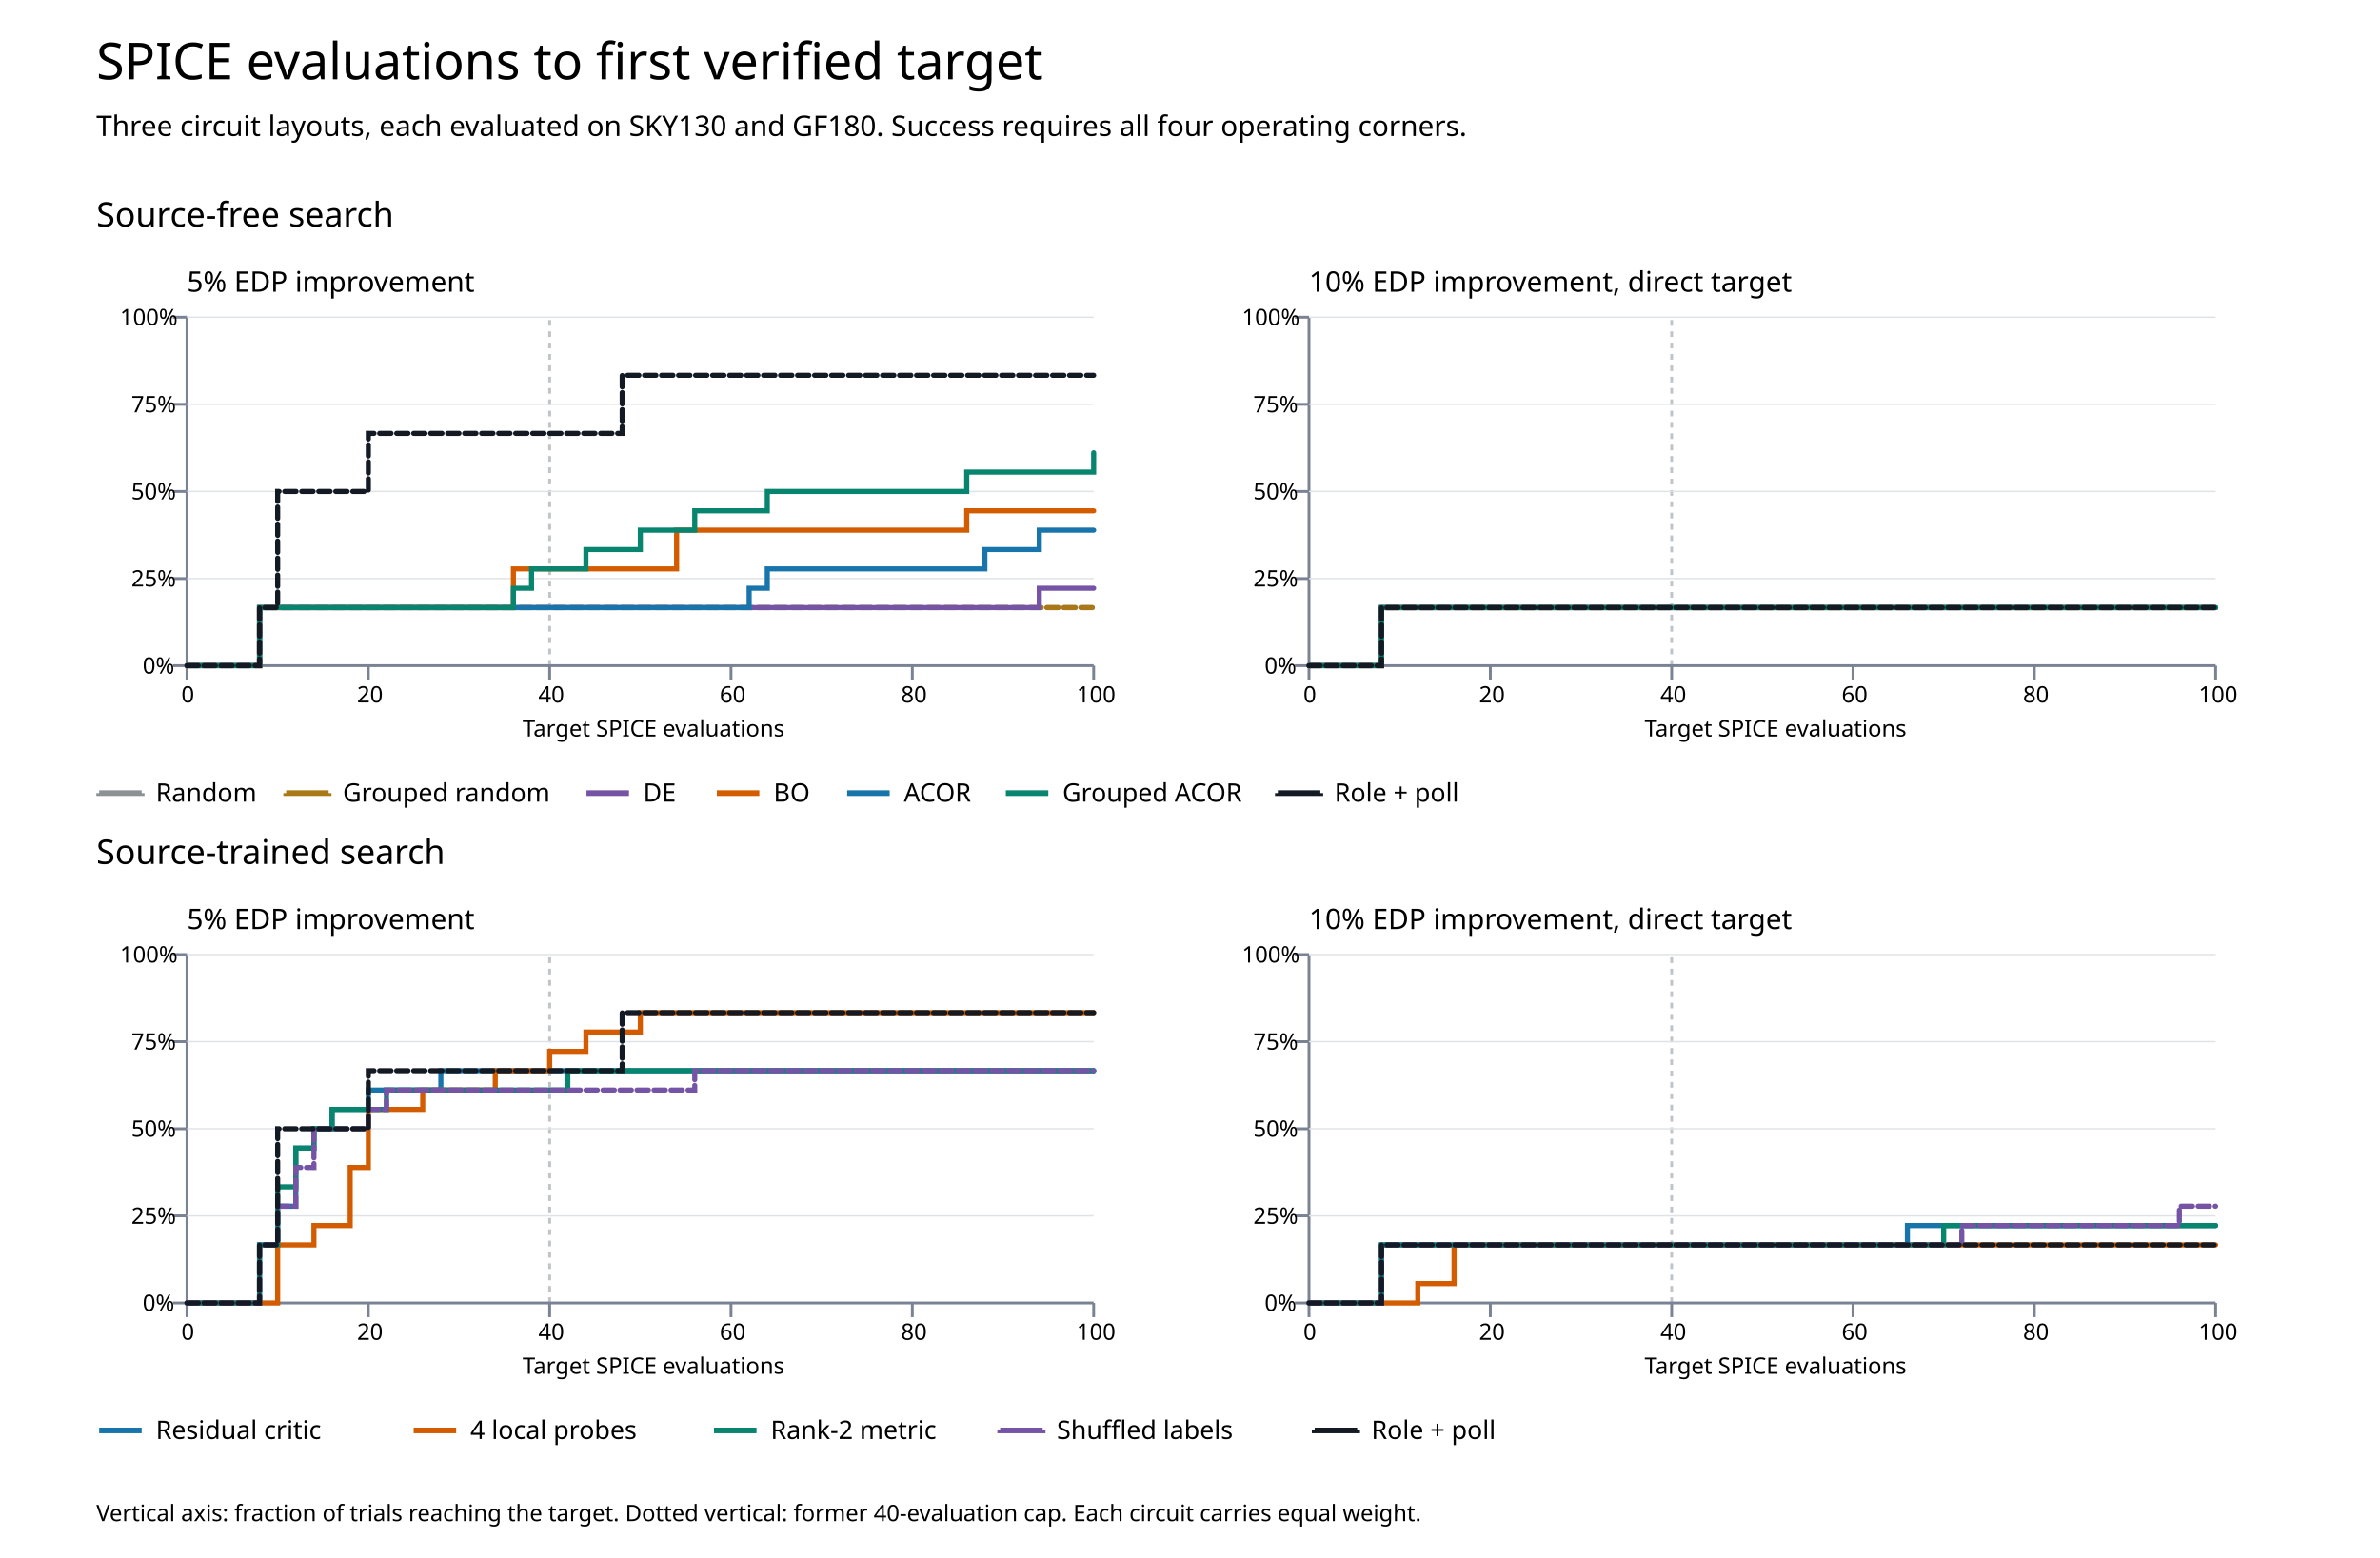
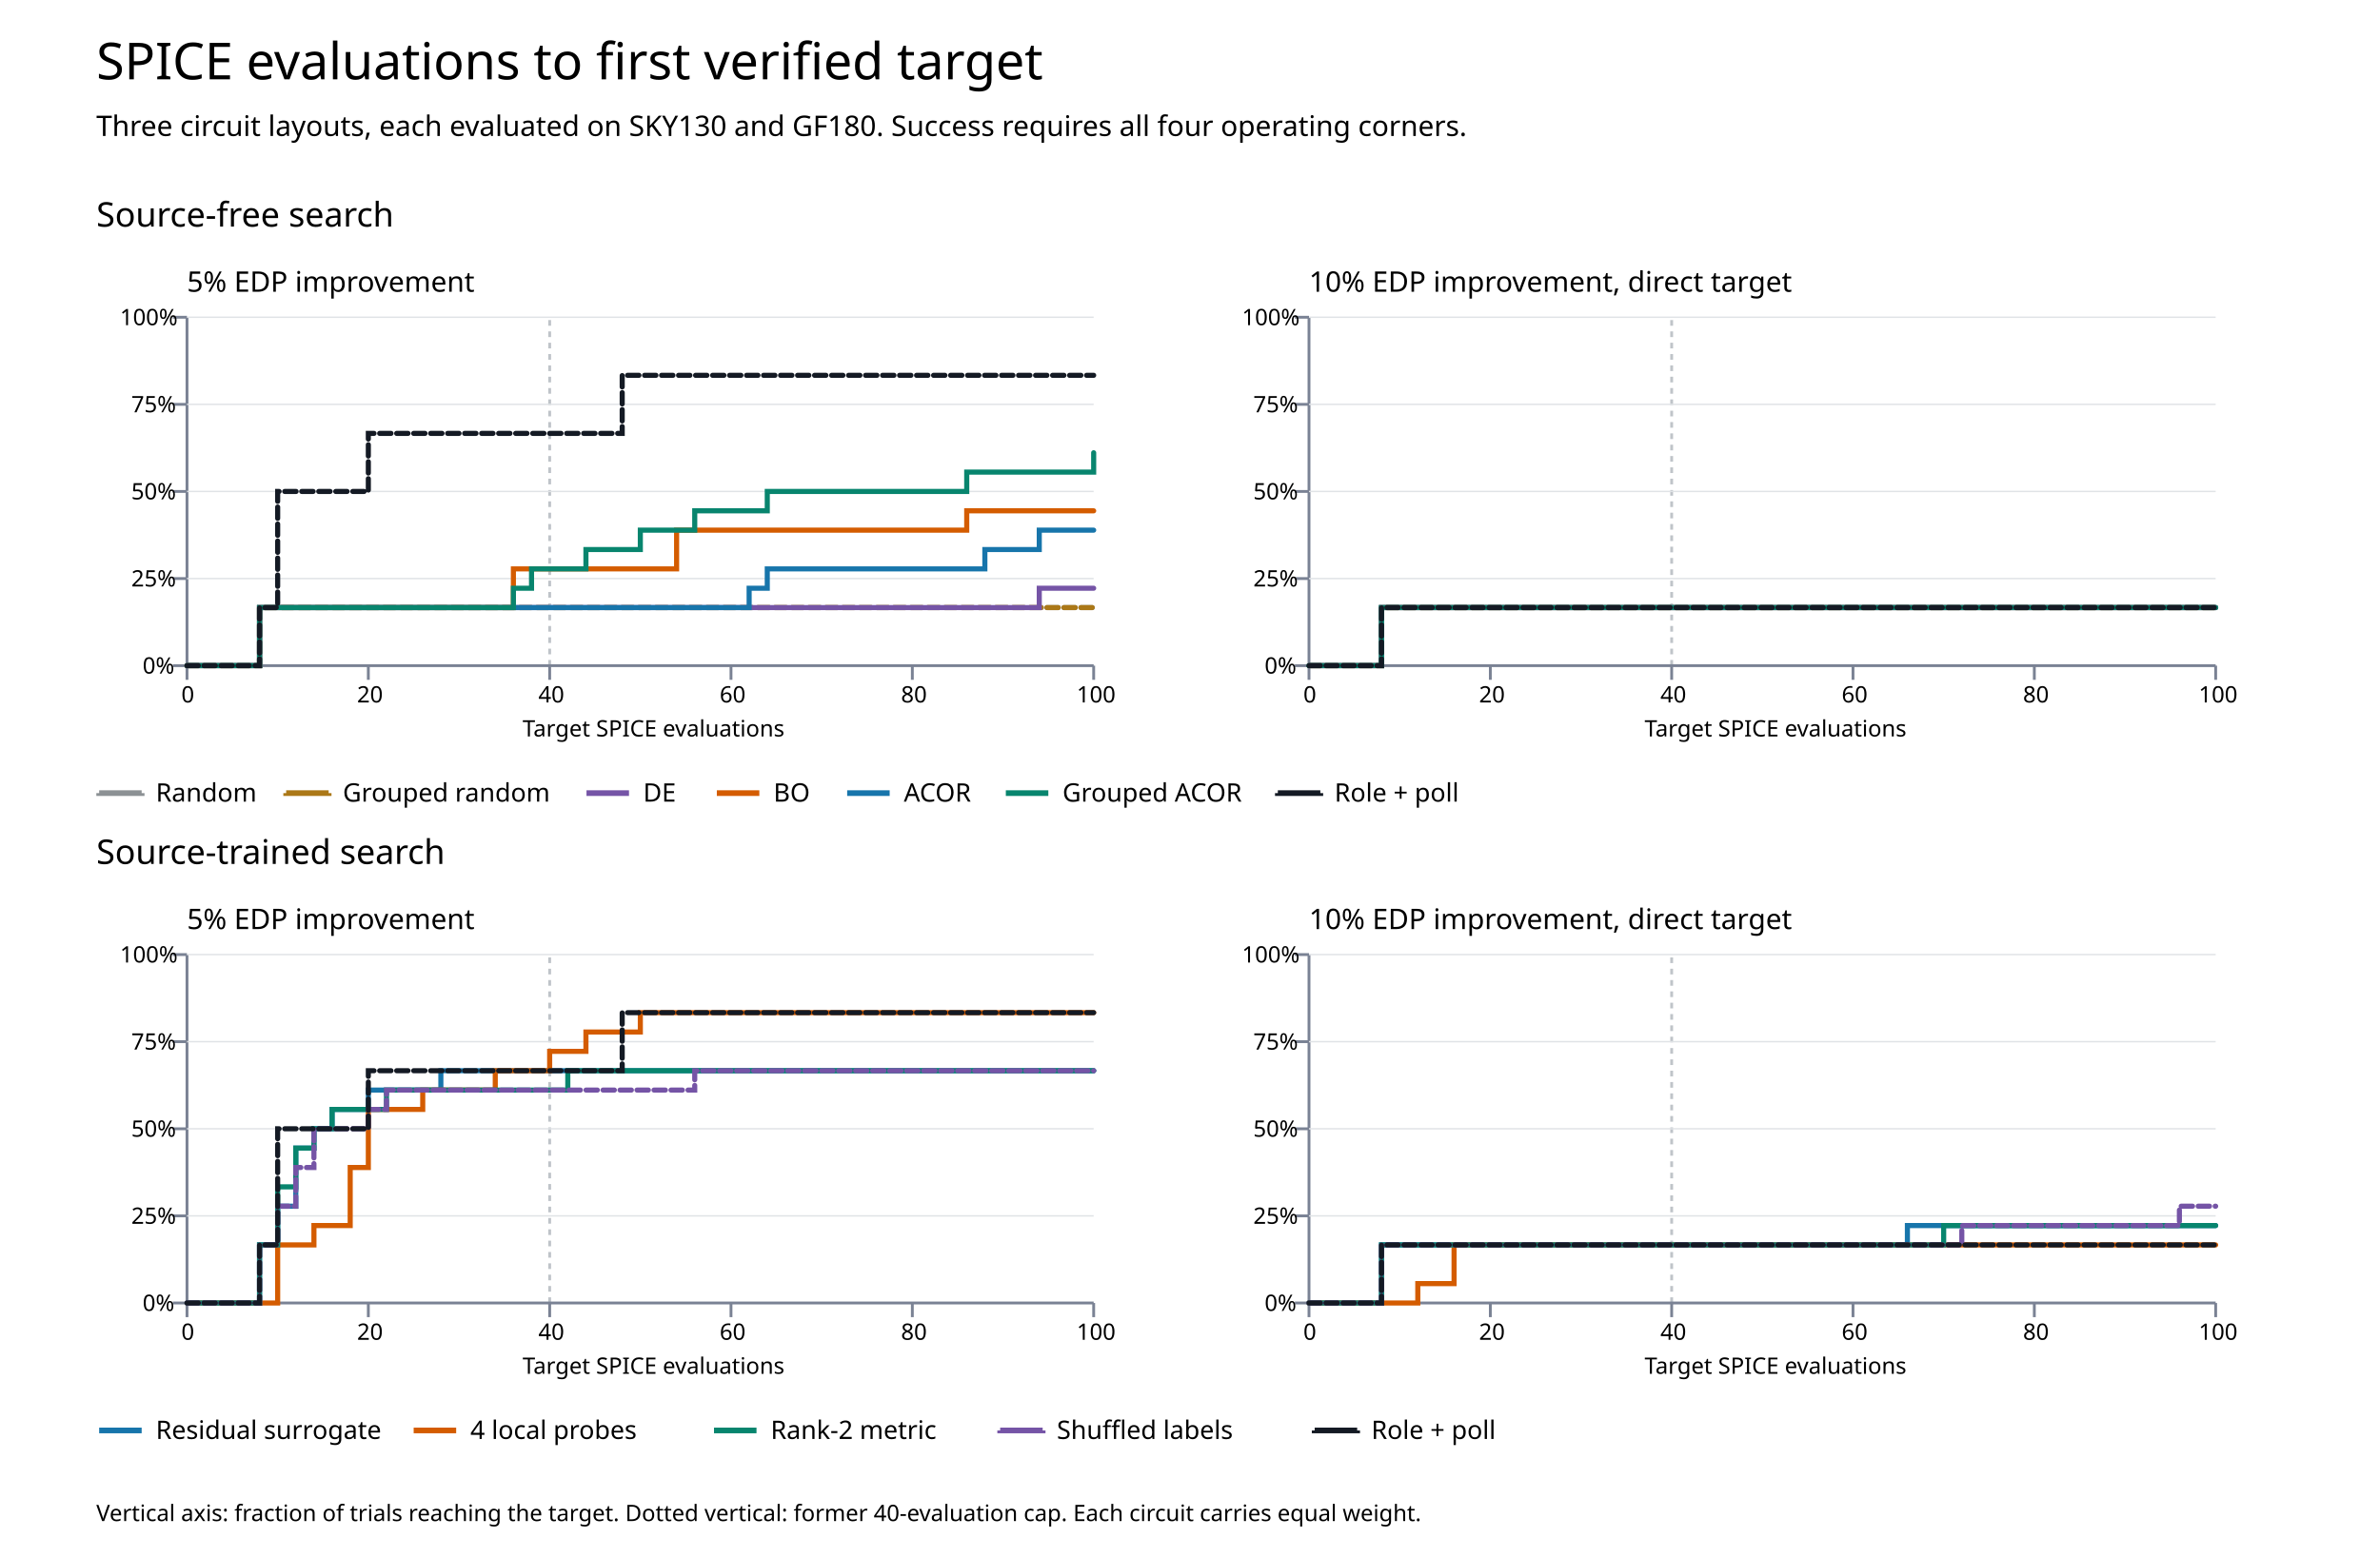
<svg xmlns="http://www.w3.org/2000/svg" width="840" height="550" preserveAspectRatio="xMinYMin meet" viewBox="0 0 840 550" version="1.0" fill-rule="evenodd">
  <clipPath id="clip">
    <rect x="0" y="0" width="840" height="550" />
  </clipPath>
  <g id="group" transform="scale(1,-1) translate(0,-550)" style="clip-path: url(#clip)">
    <g transform="">
      <text x="34" y="522" style="font-family: Helvetica-Bold; font-size: 18px;fill: rgb(0%,0%,0%); stroke:none;" transform="translate(0,1044) scale(1,-1)">SPICE evaluations to first verified target</text>
      <text x="34" y="502" style="font-family: Times-Roman; font-size: 10px;fill: rgb(0%,0%,0%); stroke:none;" transform="translate(0,1004) scale(1,-1)">Three circuit layouts, each evaluated on SKY130 and GF180. Success requires all four operating corners.</text>
      <text x="34" y="470" style="font-family: Helvetica-Bold; font-size: 12px;fill: rgb(0%,0%,0%); stroke:none;" transform="translate(0,940) scale(1,-1)">Source-free search</text>
      <text x="66" y="447" style="font-family: Times-Roman; font-size: 10px;fill: rgb(0%,0%,0%); stroke:none;" transform="translate(0,894) scale(1,-1)">5% EDP improvement</text>
      <path d="M 194,315 L 194,438 Z" style="stroke: rgb(75%,77%,79%); stroke-linecap: butt; stroke-width: 1; stroke-dasharray: 2, 2;" />
      <g transform="">
        <g transform="">
          <g transform="">
            <path d="M 66,315 L 386,315 Z" style="stroke: rgb(48%,51%,58%); stroke-linecap: butt; stroke-width: 1;" />
          </g>
          <g transform="">
            <path d="M 66,315 L 66,310 Z" style="stroke: rgb(48%,51%,58%); stroke-linecap: butt; stroke-width: 1;" />
            <path d="M 130,315 L 130,310 Z" style="stroke: rgb(48%,51%,58%); stroke-linecap: butt; stroke-width: 1;" />
            <path d="M 194,315 L 194,310 Z" style="stroke: rgb(48%,51%,58%); stroke-linecap: butt; stroke-width: 1;" />
            <path d="M 258,315 L 258,310 Z" style="stroke: rgb(48%,51%,58%); stroke-linecap: butt; stroke-width: 1;" />
            <path d="M 322,315 L 322,310 Z" style="stroke: rgb(48%,51%,58%); stroke-linecap: butt; stroke-width: 1;" />
            <path d="M 386,315 L 386,310 Z" style="stroke: rgb(48%,51%,58%); stroke-linecap: butt; stroke-width: 1;" />
          </g>
          <g transform="">
            <g transform=" matrix(1,0,0,1,66,310)">
              <text x="-2.0" y="-8.0" style="font-family: Times-Roman; font-size: 8px;fill: rgb(0%,0%,0%); stroke:none;" transform="translate(0,-16) scale(1,-1)">0</text>
            </g>
            <g transform=" matrix(1,0,0,1,130,310)">
              <text x="-4.0" y="-8.0" style="font-family: Times-Roman; font-size: 8px;fill: rgb(0%,0%,0%); stroke:none;" transform="translate(0,-16) scale(1,-1)">20</text>
            </g>
            <g transform=" matrix(1,0,0,1,194,310)">
              <text x="-4.0" y="-8.0" style="font-family: Times-Roman; font-size: 8px;fill: rgb(0%,0%,0%); stroke:none;" transform="translate(0,-16) scale(1,-1)">40</text>
            </g>
            <g transform=" matrix(1,0,0,1,258,310)">
              <text x="-4.0" y="-8.0" style="font-family: Times-Roman; font-size: 8px;fill: rgb(0%,0%,0%); stroke:none;" transform="translate(0,-16) scale(1,-1)">60</text>
            </g>
            <g transform=" matrix(1,0,0,1,322,310)">
              <text x="-4.0" y="-8.0" style="font-family: Times-Roman; font-size: 8px;fill: rgb(0%,0%,0%); stroke:none;" transform="translate(0,-16) scale(1,-1)">80</text>
            </g>
            <g transform=" matrix(1,0,0,1,386,310)">
              <text x="-6.0" y="-8.0" style="font-family: Times-Roman; font-size: 8px;fill: rgb(0%,0%,0%); stroke:none;" transform="translate(0,-16) scale(1,-1)">100</text>
            </g>
          </g>
        </g>
        <g transform="">
          <g transform="">
            <path d="M 66,315 L 66,438 Z" style="stroke: rgb(48%,51%,58%); stroke-linecap: butt; stroke-width: 1;" />
          </g>
          <g transform="">
            <path d="M 66,315 L 61,315 Z" style="stroke: rgb(48%,51%,58%); stroke-linecap: butt; stroke-width: 1;" />
            <path d="M 66,345.75 L 61,345.75 Z" style="stroke: rgb(48%,51%,58%); stroke-linecap: butt; stroke-width: 1;" />
            <path d="M 66,376.5 L 61,376.5 Z" style="stroke: rgb(48%,51%,58%); stroke-linecap: butt; stroke-width: 1;" />
            <path d="M 66,407.25 L 61,407.25 Z" style="stroke: rgb(48%,51%,58%); stroke-linecap: butt; stroke-width: 1;" />
            <path d="M 66,438 L 61,438 Z" style="stroke: rgb(48%,51%,58%); stroke-linecap: butt; stroke-width: 1;" />
          </g>
          <g transform="">
            <g transform=" matrix(1,0,0,1,61,315)">
              <text x="-10.664" y="-3.2" style="font-family: Times-Roman; font-size: 8px;fill: rgb(0%,0%,0%); stroke:none;" transform="translate(0,-6) scale(1,-1)">0%</text>
            </g>
            <g transform=" matrix(1,0,0,1,61,345.75)">
              <text x="-14.664" y="-3.2" style="font-family: Times-Roman; font-size: 8px;fill: rgb(0%,0%,0%); stroke:none;" transform="translate(0,-6) scale(1,-1)">25%</text>
            </g>
            <g transform=" matrix(1,0,0,1,61,376.5)">
              <text x="-14.664" y="-3.2" style="font-family: Times-Roman; font-size: 8px;fill: rgb(0%,0%,0%); stroke:none;" transform="translate(0,-6) scale(1,-1)">50%</text>
            </g>
            <g transform=" matrix(1,0,0,1,61,407.25)">
              <text x="-14.664" y="-3.2" style="font-family: Times-Roman; font-size: 8px;fill: rgb(0%,0%,0%); stroke:none;" transform="translate(0,-6) scale(1,-1)">75%</text>
            </g>
            <g transform=" matrix(1,0,0,1,61,438)">
              <text x="-18.664" y="-3.2" style="font-family: Times-Roman; font-size: 8px;fill: rgb(0%,0%,0%); stroke:none;" transform="translate(0,-6) scale(1,-1)">100%</text>
            </g>
          </g>
        </g>
        <path d="M 66,345.75 L 386,345.75 Z" style="stroke: rgb(88%,89%,90%); stroke-linecap: butt; stroke-width: 0.5;" />
        <path d="M 66,376.5 L 386,376.5 Z" style="stroke: rgb(88%,89%,90%); stroke-linecap: butt; stroke-width: 0.5;" />
        <path d="M 66,407.25 L 386,407.25 Z" style="stroke: rgb(88%,89%,90%); stroke-linecap: butt; stroke-width: 0.5;" />
        <path d="M 66,438 L 386,438 Z" style="stroke: rgb(88%,89%,90%); stroke-linecap: butt; stroke-width: 0.5;" />
        <g transform="">
          <polyline points="66 315, 91.6 315, 91.6 335.5, 386 335.5" style="stroke: rgb(55%,57%,58%); stroke-linecap: round; stroke-width: 1.8; fill: None; fill-rule: evenodd; stroke-dasharray: 4, 2;" />
          <polyline points="66 315, 91.6 315, 91.6 335.5, 386 335.5" style="stroke: rgb(67%,47%,9%); stroke-linecap: round; stroke-width: 1.8; fill: None; fill-rule: evenodd; stroke-dasharray: 4, 2;" />
          <polyline points="66 315, 91.6 315, 91.6 335.5, 366.8 335.5, 366.8 342.333, 386 342.333" style="stroke: rgb(46%,33%,65%); stroke-linecap: round; stroke-width: 1.8; fill: None; fill-rule: evenodd;" />
          <polyline points="66 315, 91.6 315, 91.6 335.5, 181.2 335.5, 181.2 349.167, 238.8 349.167, 238.8 362.833, 341.2 362.833, 341.2 369.667, 386 369.667" style="stroke: rgb(83%,36%,0%); stroke-linecap: round; stroke-width: 1.8; fill: None; fill-rule: evenodd;" />
          <polyline points="66 315, 91.6 315, 91.6 335.5, 264.4 335.5, 264.4 342.333, 270.8 342.333, 270.8 349.167, 347.6 349.167, 347.6 356, 366.8 356, 366.8 362.833, 386 362.833" style="stroke: rgb(9%,46%,67%); stroke-linecap: round; stroke-width: 1.8; fill: None; fill-rule: evenodd;" />
          <polyline points="66 315, 91.6 315, 91.6 335.5, 181.2 335.5, 181.2 342.333, 187.6 342.333, 187.6 349.167, 206.8 349.167, 206.8 356, 226 356, 226 362.833, 245.2 362.833, 245.2 369.667, 270.8 369.667, 270.8 376.5, 341.2 376.5, 341.2 383.333, 386 383.333, 386 390.167, 386 390.167" style="stroke: rgb(3%,52%,43%); stroke-linecap: round; stroke-width: 1.8; fill: None; fill-rule: evenodd;" />
          <polyline points="66 315, 91.6 315, 91.6 335.5, 98 335.5, 98 376.5, 130 376.5, 130 397, 219.6 397, 219.6 417.5, 386 417.5" style="stroke: rgb(8%,10%,14%); stroke-linecap: round; stroke-width: 1.8; fill: None; fill-rule: evenodd; stroke-dasharray: 4, 2;" />
        </g>
      </g>
      <text x="184.448" y="290" style="font-family: Times-Roman; font-size: 8px;fill: rgb(0%,0%,0%); stroke:none;" transform="translate(0,580) scale(1,-1)">Target SPICE evaluations</text>
      <text x="462" y="447" style="font-family: Times-Roman; font-size: 10px;fill: rgb(0%,0%,0%); stroke:none;" transform="translate(0,894) scale(1,-1)">10% EDP improvement, direct target</text>
      <path d="M 590,315 L 590,438 Z" style="stroke: rgb(75%,77%,79%); stroke-linecap: butt; stroke-width: 1; stroke-dasharray: 2, 2;" />
      <g transform="">
        <g transform="">
          <g transform="">
            <path d="M 462,315 L 782,315 Z" style="stroke: rgb(48%,51%,58%); stroke-linecap: butt; stroke-width: 1;" />
          </g>
          <g transform="">
            <path d="M 462,315 L 462,310 Z" style="stroke: rgb(48%,51%,58%); stroke-linecap: butt; stroke-width: 1;" />
            <path d="M 526,315 L 526,310 Z" style="stroke: rgb(48%,51%,58%); stroke-linecap: butt; stroke-width: 1;" />
            <path d="M 590,315 L 590,310 Z" style="stroke: rgb(48%,51%,58%); stroke-linecap: butt; stroke-width: 1;" />
            <path d="M 654,315 L 654,310 Z" style="stroke: rgb(48%,51%,58%); stroke-linecap: butt; stroke-width: 1;" />
            <path d="M 718,315 L 718,310 Z" style="stroke: rgb(48%,51%,58%); stroke-linecap: butt; stroke-width: 1;" />
            <path d="M 782,315 L 782,310 Z" style="stroke: rgb(48%,51%,58%); stroke-linecap: butt; stroke-width: 1;" />
          </g>
          <g transform="">
            <g transform=" matrix(1,0,0,1,462,310)">
              <text x="-2.0" y="-8.0" style="font-family: Times-Roman; font-size: 8px;fill: rgb(0%,0%,0%); stroke:none;" transform="translate(0,-16) scale(1,-1)">0</text>
            </g>
            <g transform=" matrix(1,0,0,1,526,310)">
              <text x="-4.0" y="-8.0" style="font-family: Times-Roman; font-size: 8px;fill: rgb(0%,0%,0%); stroke:none;" transform="translate(0,-16) scale(1,-1)">20</text>
            </g>
            <g transform=" matrix(1,0,0,1,590,310)">
              <text x="-4.0" y="-8.0" style="font-family: Times-Roman; font-size: 8px;fill: rgb(0%,0%,0%); stroke:none;" transform="translate(0,-16) scale(1,-1)">40</text>
            </g>
            <g transform=" matrix(1,0,0,1,654,310)">
              <text x="-4.0" y="-8.0" style="font-family: Times-Roman; font-size: 8px;fill: rgb(0%,0%,0%); stroke:none;" transform="translate(0,-16) scale(1,-1)">60</text>
            </g>
            <g transform=" matrix(1,0,0,1,718,310)">
              <text x="-4.0" y="-8.0" style="font-family: Times-Roman; font-size: 8px;fill: rgb(0%,0%,0%); stroke:none;" transform="translate(0,-16) scale(1,-1)">80</text>
            </g>
            <g transform=" matrix(1,0,0,1,782,310)">
              <text x="-6.0" y="-8.0" style="font-family: Times-Roman; font-size: 8px;fill: rgb(0%,0%,0%); stroke:none;" transform="translate(0,-16) scale(1,-1)">100</text>
            </g>
          </g>
        </g>
        <g transform="">
          <g transform="">
            <path d="M 462,315 L 462,438 Z" style="stroke: rgb(48%,51%,58%); stroke-linecap: butt; stroke-width: 1;" />
          </g>
          <g transform="">
            <path d="M 462,315 L 457,315 Z" style="stroke: rgb(48%,51%,58%); stroke-linecap: butt; stroke-width: 1;" />
            <path d="M 462,345.75 L 457,345.75 Z" style="stroke: rgb(48%,51%,58%); stroke-linecap: butt; stroke-width: 1;" />
            <path d="M 462,376.5 L 457,376.5 Z" style="stroke: rgb(48%,51%,58%); stroke-linecap: butt; stroke-width: 1;" />
            <path d="M 462,407.25 L 457,407.25 Z" style="stroke: rgb(48%,51%,58%); stroke-linecap: butt; stroke-width: 1;" />
            <path d="M 462,438 L 457,438 Z" style="stroke: rgb(48%,51%,58%); stroke-linecap: butt; stroke-width: 1;" />
          </g>
          <g transform="">
            <g transform=" matrix(1,0,0,1,457,315)">
              <text x="-10.664" y="-3.2" style="font-family: Times-Roman; font-size: 8px;fill: rgb(0%,0%,0%); stroke:none;" transform="translate(0,-6) scale(1,-1)">0%</text>
            </g>
            <g transform=" matrix(1,0,0,1,457,345.75)">
              <text x="-14.664" y="-3.2" style="font-family: Times-Roman; font-size: 8px;fill: rgb(0%,0%,0%); stroke:none;" transform="translate(0,-6) scale(1,-1)">25%</text>
            </g>
            <g transform=" matrix(1,0,0,1,457,376.5)">
              <text x="-14.664" y="-3.2" style="font-family: Times-Roman; font-size: 8px;fill: rgb(0%,0%,0%); stroke:none;" transform="translate(0,-6) scale(1,-1)">50%</text>
            </g>
            <g transform=" matrix(1,0,0,1,457,407.25)">
              <text x="-14.664" y="-3.2" style="font-family: Times-Roman; font-size: 8px;fill: rgb(0%,0%,0%); stroke:none;" transform="translate(0,-6) scale(1,-1)">75%</text>
            </g>
            <g transform=" matrix(1,0,0,1,457,438)">
              <text x="-18.664" y="-3.2" style="font-family: Times-Roman; font-size: 8px;fill: rgb(0%,0%,0%); stroke:none;" transform="translate(0,-6) scale(1,-1)">100%</text>
            </g>
          </g>
        </g>
        <path d="M 462,345.75 L 782,345.75 Z" style="stroke: rgb(88%,89%,90%); stroke-linecap: butt; stroke-width: 0.5;" />
        <path d="M 462,376.5 L 782,376.5 Z" style="stroke: rgb(88%,89%,90%); stroke-linecap: butt; stroke-width: 0.5;" />
        <path d="M 462,407.25 L 782,407.25 Z" style="stroke: rgb(88%,89%,90%); stroke-linecap: butt; stroke-width: 0.5;" />
        <path d="M 462,438 L 782,438 Z" style="stroke: rgb(88%,89%,90%); stroke-linecap: butt; stroke-width: 0.5;" />
        <g transform="">
          <polyline points="462 315, 487.6 315, 487.6 335.5, 782 335.5" style="stroke: rgb(55%,57%,58%); stroke-linecap: round; stroke-width: 1.8; fill: None; fill-rule: evenodd; stroke-dasharray: 4, 2;" />
          <polyline points="462 315, 487.6 315, 487.6 335.5, 782 335.5" style="stroke: rgb(67%,47%,9%); stroke-linecap: round; stroke-width: 1.8; fill: None; fill-rule: evenodd; stroke-dasharray: 4, 2;" />
          <polyline points="462 315, 487.6 315, 487.6 335.5, 782 335.5" style="stroke: rgb(46%,33%,65%); stroke-linecap: round; stroke-width: 1.8; fill: None; fill-rule: evenodd;" />
          <polyline points="462 315, 487.6 315, 487.6 335.5, 782 335.5" style="stroke: rgb(83%,36%,0%); stroke-linecap: round; stroke-width: 1.8; fill: None; fill-rule: evenodd;" />
          <polyline points="462 315, 487.6 315, 487.6 335.5, 782 335.5" style="stroke: rgb(9%,46%,67%); stroke-linecap: round; stroke-width: 1.8; fill: None; fill-rule: evenodd;" />
          <polyline points="462 315, 487.6 315, 487.6 335.5, 782 335.5" style="stroke: rgb(3%,52%,43%); stroke-linecap: round; stroke-width: 1.8; fill: None; fill-rule: evenodd;" />
          <polyline points="462 315, 487.6 315, 487.6 335.5, 782 335.5" style="stroke: rgb(8%,10%,14%); stroke-linecap: round; stroke-width: 1.8; fill: None; fill-rule: evenodd; stroke-dasharray: 4, 2;" />
        </g>
      </g>
      <text x="580.448" y="290" style="font-family: Times-Roman; font-size: 8px;fill: rgb(0%,0%,0%); stroke:none;" transform="translate(0,580) scale(1,-1)">Target SPICE evaluations</text>
      <path d="M 35,270 L 50,270 Z" style="stroke: rgb(55%,57%,58%); stroke-linecap: butt; stroke-width: 2; stroke-dasharray: 4, 2;" />
      <text x="55" y="267" style="font-family: Times-Roman; font-size: 9px;fill: rgb(0%,0%,0%); stroke:none;" transform="translate(0,534) scale(1,-1)">Random</text>
      <path d="M 101,270 L 116,270 Z" style="stroke: rgb(67%,47%,9%); stroke-linecap: butt; stroke-width: 2; stroke-dasharray: 4, 2;" />
      <text x="121.0" y="267" style="font-family: Times-Roman; font-size: 9px;fill: rgb(0%,0%,0%); stroke:none;" transform="translate(0,534) scale(1,-1)">Grouped random</text>
      <path d="M 207,270 L 222,270 Z" style="stroke: rgb(46%,33%,65%); stroke-linecap: butt; stroke-width: 2;" />
      <text x="227.0" y="267" style="font-family: Times-Roman; font-size: 9px;fill: rgb(0%,0%,0%); stroke:none;" transform="translate(0,534) scale(1,-1)">DE</text>
      <path d="M 253,270 L 268,270 Z" style="stroke: rgb(83%,36%,0%); stroke-linecap: butt; stroke-width: 2;" />
      <text x="273.0" y="267" style="font-family: Times-Roman; font-size: 9px;fill: rgb(0%,0%,0%); stroke:none;" transform="translate(0,534) scale(1,-1)">BO</text>
      <path d="M 299,270 L 314,270 Z" style="stroke: rgb(9%,46%,67%); stroke-linecap: butt; stroke-width: 2;" />
      <text x="319.0" y="267" style="font-family: Times-Roman; font-size: 9px;fill: rgb(0%,0%,0%); stroke:none;" transform="translate(0,534) scale(1,-1)">ACOR</text>
      <path d="M 355,270 L 370,270 Z" style="stroke: rgb(3%,52%,43%); stroke-linecap: butt; stroke-width: 2;" />
      <text x="375.0" y="267" style="font-family: Times-Roman; font-size: 9px;fill: rgb(0%,0%,0%); stroke:none;" transform="translate(0,534) scale(1,-1)">Grouped ACOR</text>
      <path d="M 451,270 L 466,270 Z" style="stroke: rgb(8%,10%,14%); stroke-linecap: butt; stroke-width: 2; stroke-dasharray: 4, 2;" />
      <text x="471.0" y="267" style="font-family: Times-Roman; font-size: 9px;fill: rgb(0%,0%,0%); stroke:none;" transform="translate(0,534) scale(1,-1)">Role + poll</text>
      <text x="34" y="245" style="font-family: Helvetica-Bold; font-size: 12px;fill: rgb(0%,0%,0%); stroke:none;" transform="translate(0,490) scale(1,-1)">Source-trained search</text>
      <text x="66" y="222" style="font-family: Times-Roman; font-size: 10px;fill: rgb(0%,0%,0%); stroke:none;" transform="translate(0,444) scale(1,-1)">5% EDP improvement</text>
      <path d="M 194,90 L 194,213 Z" style="stroke: rgb(75%,77%,79%); stroke-linecap: butt; stroke-width: 1; stroke-dasharray: 2, 2;" />
      <g transform="">
        <g transform="">
          <g transform="">
            <path d="M 66,90 L 386,90 Z" style="stroke: rgb(48%,51%,58%); stroke-linecap: butt; stroke-width: 1;" />
          </g>
          <g transform="">
            <path d="M 66,90 L 66,85 Z" style="stroke: rgb(48%,51%,58%); stroke-linecap: butt; stroke-width: 1;" />
            <path d="M 130,90 L 130,85 Z" style="stroke: rgb(48%,51%,58%); stroke-linecap: butt; stroke-width: 1;" />
            <path d="M 194,90 L 194,85 Z" style="stroke: rgb(48%,51%,58%); stroke-linecap: butt; stroke-width: 1;" />
            <path d="M 258,90 L 258,85 Z" style="stroke: rgb(48%,51%,58%); stroke-linecap: butt; stroke-width: 1;" />
            <path d="M 322,90 L 322,85 Z" style="stroke: rgb(48%,51%,58%); stroke-linecap: butt; stroke-width: 1;" />
            <path d="M 386,90 L 386,85 Z" style="stroke: rgb(48%,51%,58%); stroke-linecap: butt; stroke-width: 1;" />
          </g>
          <g transform="">
            <g transform=" matrix(1,0,0,1,66,85)">
              <text x="-2.0" y="-8.0" style="font-family: Times-Roman; font-size: 8px;fill: rgb(0%,0%,0%); stroke:none;" transform="translate(0,-16) scale(1,-1)">0</text>
            </g>
            <g transform=" matrix(1,0,0,1,130,85)">
              <text x="-4.0" y="-8.0" style="font-family: Times-Roman; font-size: 8px;fill: rgb(0%,0%,0%); stroke:none;" transform="translate(0,-16) scale(1,-1)">20</text>
            </g>
            <g transform=" matrix(1,0,0,1,194,85)">
              <text x="-4.0" y="-8.0" style="font-family: Times-Roman; font-size: 8px;fill: rgb(0%,0%,0%); stroke:none;" transform="translate(0,-16) scale(1,-1)">40</text>
            </g>
            <g transform=" matrix(1,0,0,1,258,85)">
              <text x="-4.0" y="-8.0" style="font-family: Times-Roman; font-size: 8px;fill: rgb(0%,0%,0%); stroke:none;" transform="translate(0,-16) scale(1,-1)">60</text>
            </g>
            <g transform=" matrix(1,0,0,1,322,85)">
              <text x="-4.0" y="-8.0" style="font-family: Times-Roman; font-size: 8px;fill: rgb(0%,0%,0%); stroke:none;" transform="translate(0,-16) scale(1,-1)">80</text>
            </g>
            <g transform=" matrix(1,0,0,1,386,85)">
              <text x="-6.0" y="-8.0" style="font-family: Times-Roman; font-size: 8px;fill: rgb(0%,0%,0%); stroke:none;" transform="translate(0,-16) scale(1,-1)">100</text>
            </g>
          </g>
        </g>
        <g transform="">
          <g transform="">
            <path d="M 66,90 L 66,213 Z" style="stroke: rgb(48%,51%,58%); stroke-linecap: butt; stroke-width: 1;" />
          </g>
          <g transform="">
            <path d="M 66,90 L 61,90 Z" style="stroke: rgb(48%,51%,58%); stroke-linecap: butt; stroke-width: 1;" />
            <path d="M 66,120.75 L 61,120.75 Z" style="stroke: rgb(48%,51%,58%); stroke-linecap: butt; stroke-width: 1;" />
            <path d="M 66,151.5 L 61,151.5 Z" style="stroke: rgb(48%,51%,58%); stroke-linecap: butt; stroke-width: 1;" />
            <path d="M 66,182.25 L 61,182.25 Z" style="stroke: rgb(48%,51%,58%); stroke-linecap: butt; stroke-width: 1;" />
            <path d="M 66,213 L 61,213 Z" style="stroke: rgb(48%,51%,58%); stroke-linecap: butt; stroke-width: 1;" />
          </g>
          <g transform="">
            <g transform=" matrix(1,0,0,1,61,90)">
              <text x="-10.664" y="-3.2" style="font-family: Times-Roman; font-size: 8px;fill: rgb(0%,0%,0%); stroke:none;" transform="translate(0,-6) scale(1,-1)">0%</text>
            </g>
            <g transform=" matrix(1,0,0,1,61,120.75)">
              <text x="-14.664" y="-3.2" style="font-family: Times-Roman; font-size: 8px;fill: rgb(0%,0%,0%); stroke:none;" transform="translate(0,-6) scale(1,-1)">25%</text>
            </g>
            <g transform=" matrix(1,0,0,1,61,151.5)">
              <text x="-14.664" y="-3.2" style="font-family: Times-Roman; font-size: 8px;fill: rgb(0%,0%,0%); stroke:none;" transform="translate(0,-6) scale(1,-1)">50%</text>
            </g>
            <g transform=" matrix(1,0,0,1,61,182.25)">
              <text x="-14.664" y="-3.2" style="font-family: Times-Roman; font-size: 8px;fill: rgb(0%,0%,0%); stroke:none;" transform="translate(0,-6) scale(1,-1)">75%</text>
            </g>
            <g transform=" matrix(1,0,0,1,61,213)">
              <text x="-18.664" y="-3.2" style="font-family: Times-Roman; font-size: 8px;fill: rgb(0%,0%,0%); stroke:none;" transform="translate(0,-6) scale(1,-1)">100%</text>
            </g>
          </g>
        </g>
        <path d="M 66,120.75 L 386,120.75 Z" style="stroke: rgb(88%,89%,90%); stroke-linecap: butt; stroke-width: 0.5;" />
        <path d="M 66,151.5 L 386,151.5 Z" style="stroke: rgb(88%,89%,90%); stroke-linecap: butt; stroke-width: 0.5;" />
        <path d="M 66,182.25 L 386,182.25 Z" style="stroke: rgb(88%,89%,90%); stroke-linecap: butt; stroke-width: 0.5;" />
        <path d="M 66,213 L 386,213 Z" style="stroke: rgb(88%,89%,90%); stroke-linecap: butt; stroke-width: 0.5;" />
        <g transform="">
          <polyline points="66 90, 91.6 90, 91.6 110.5, 98 110.5, 98 124.167, 104.4 124.167, 104.4 144.667, 110.8 144.667, 110.8 151.5, 117.2 151.5, 117.2 158.333, 130 158.333, 130 165.167, 155.6 165.167, 155.6 172, 386 172" style="stroke: rgb(9%,46%,67%); stroke-linecap: round; stroke-width: 1.8; fill: None; fill-rule: evenodd;" />
          <polyline points="66 90, 98 90, 98 110.5, 110.8 110.5, 110.8 117.333, 123.6 117.333, 123.6 137.833, 130 137.833, 130 158.333, 149.2 158.333, 149.2 165.167, 174.8 165.167, 174.8 172, 194 172, 194 178.833, 206.8 178.833, 206.8 185.667, 226 185.667, 226 192.5, 386 192.5" style="stroke: rgb(83%,36%,0%); stroke-linecap: round; stroke-width: 1.8; fill: None; fill-rule: evenodd;" />
          <polyline points="66 90, 91.6 90, 91.6 110.5, 98 110.5, 98 131, 104.4 131, 104.4 144.667, 110.8 144.667, 110.8 151.5, 117.2 151.5, 117.2 158.333, 136.4 158.333, 136.4 165.167, 200.4 165.167, 200.4 172, 386 172" style="stroke: rgb(3%,52%,43%); stroke-linecap: round; stroke-width: 1.8; fill: None; fill-rule: evenodd;" />
          <polyline points="66 90, 91.6 90, 91.6 110.5, 98 110.5, 98 124.167, 104.4 124.167, 104.4 137.833, 110.8 137.833, 110.8 151.5, 130 151.5, 130 158.333, 136.4 158.333, 136.4 165.167, 245.2 165.167, 245.2 172, 386 172" style="stroke: rgb(46%,33%,65%); stroke-linecap: round; stroke-width: 1.8; fill: None; fill-rule: evenodd; stroke-dasharray: 4, 2;" />
          <polyline points="66 90, 91.6 90, 91.6 110.5, 98 110.5, 98 151.5, 130 151.5, 130 172, 219.6 172, 219.6 192.5, 386 192.5" style="stroke: rgb(8%,10%,14%); stroke-linecap: round; stroke-width: 1.8; fill: None; fill-rule: evenodd; stroke-dasharray: 4, 2;" />
        </g>
      </g>
      <text x="184.448" y="65" style="font-family: Times-Roman; font-size: 8px;fill: rgb(0%,0%,0%); stroke:none;" transform="translate(0,130) scale(1,-1)">Target SPICE evaluations</text>
      <text x="462" y="222" style="font-family: Times-Roman; font-size: 10px;fill: rgb(0%,0%,0%); stroke:none;" transform="translate(0,444) scale(1,-1)">10% EDP improvement, direct target</text>
      <path d="M 590,90 L 590,213 Z" style="stroke: rgb(75%,77%,79%); stroke-linecap: butt; stroke-width: 1; stroke-dasharray: 2, 2;" />
      <g transform="">
        <g transform="">
          <g transform="">
            <path d="M 462,90 L 782,90 Z" style="stroke: rgb(48%,51%,58%); stroke-linecap: butt; stroke-width: 1;" />
          </g>
          <g transform="">
            <path d="M 462,90 L 462,85 Z" style="stroke: rgb(48%,51%,58%); stroke-linecap: butt; stroke-width: 1;" />
            <path d="M 526,90 L 526,85 Z" style="stroke: rgb(48%,51%,58%); stroke-linecap: butt; stroke-width: 1;" />
            <path d="M 590,90 L 590,85 Z" style="stroke: rgb(48%,51%,58%); stroke-linecap: butt; stroke-width: 1;" />
            <path d="M 654,90 L 654,85 Z" style="stroke: rgb(48%,51%,58%); stroke-linecap: butt; stroke-width: 1;" />
            <path d="M 718,90 L 718,85 Z" style="stroke: rgb(48%,51%,58%); stroke-linecap: butt; stroke-width: 1;" />
            <path d="M 782,90 L 782,85 Z" style="stroke: rgb(48%,51%,58%); stroke-linecap: butt; stroke-width: 1;" />
          </g>
          <g transform="">
            <g transform=" matrix(1,0,0,1,462,85)">
              <text x="-2.0" y="-8.0" style="font-family: Times-Roman; font-size: 8px;fill: rgb(0%,0%,0%); stroke:none;" transform="translate(0,-16) scale(1,-1)">0</text>
            </g>
            <g transform=" matrix(1,0,0,1,526,85)">
              <text x="-4.0" y="-8.0" style="font-family: Times-Roman; font-size: 8px;fill: rgb(0%,0%,0%); stroke:none;" transform="translate(0,-16) scale(1,-1)">20</text>
            </g>
            <g transform=" matrix(1,0,0,1,590,85)">
              <text x="-4.0" y="-8.0" style="font-family: Times-Roman; font-size: 8px;fill: rgb(0%,0%,0%); stroke:none;" transform="translate(0,-16) scale(1,-1)">40</text>
            </g>
            <g transform=" matrix(1,0,0,1,654,85)">
              <text x="-4.0" y="-8.0" style="font-family: Times-Roman; font-size: 8px;fill: rgb(0%,0%,0%); stroke:none;" transform="translate(0,-16) scale(1,-1)">60</text>
            </g>
            <g transform=" matrix(1,0,0,1,718,85)">
              <text x="-4.0" y="-8.0" style="font-family: Times-Roman; font-size: 8px;fill: rgb(0%,0%,0%); stroke:none;" transform="translate(0,-16) scale(1,-1)">80</text>
            </g>
            <g transform=" matrix(1,0,0,1,782,85)">
              <text x="-6.0" y="-8.0" style="font-family: Times-Roman; font-size: 8px;fill: rgb(0%,0%,0%); stroke:none;" transform="translate(0,-16) scale(1,-1)">100</text>
            </g>
          </g>
        </g>
        <g transform="">
          <g transform="">
            <path d="M 462,90 L 462,213 Z" style="stroke: rgb(48%,51%,58%); stroke-linecap: butt; stroke-width: 1;" />
          </g>
          <g transform="">
            <path d="M 462,90 L 457,90 Z" style="stroke: rgb(48%,51%,58%); stroke-linecap: butt; stroke-width: 1;" />
            <path d="M 462,120.75 L 457,120.75 Z" style="stroke: rgb(48%,51%,58%); stroke-linecap: butt; stroke-width: 1;" />
            <path d="M 462,151.5 L 457,151.5 Z" style="stroke: rgb(48%,51%,58%); stroke-linecap: butt; stroke-width: 1;" />
            <path d="M 462,182.25 L 457,182.25 Z" style="stroke: rgb(48%,51%,58%); stroke-linecap: butt; stroke-width: 1;" />
            <path d="M 462,213 L 457,213 Z" style="stroke: rgb(48%,51%,58%); stroke-linecap: butt; stroke-width: 1;" />
          </g>
          <g transform="">
            <g transform=" matrix(1,0,0,1,457,90)">
              <text x="-10.664" y="-3.2" style="font-family: Times-Roman; font-size: 8px;fill: rgb(0%,0%,0%); stroke:none;" transform="translate(0,-6) scale(1,-1)">0%</text>
            </g>
            <g transform=" matrix(1,0,0,1,457,120.75)">
              <text x="-14.664" y="-3.2" style="font-family: Times-Roman; font-size: 8px;fill: rgb(0%,0%,0%); stroke:none;" transform="translate(0,-6) scale(1,-1)">25%</text>
            </g>
            <g transform=" matrix(1,0,0,1,457,151.5)">
              <text x="-14.664" y="-3.2" style="font-family: Times-Roman; font-size: 8px;fill: rgb(0%,0%,0%); stroke:none;" transform="translate(0,-6) scale(1,-1)">50%</text>
            </g>
            <g transform=" matrix(1,0,0,1,457,182.25)">
              <text x="-14.664" y="-3.2" style="font-family: Times-Roman; font-size: 8px;fill: rgb(0%,0%,0%); stroke:none;" transform="translate(0,-6) scale(1,-1)">75%</text>
            </g>
            <g transform=" matrix(1,0,0,1,457,213)">
              <text x="-18.664" y="-3.2" style="font-family: Times-Roman; font-size: 8px;fill: rgb(0%,0%,0%); stroke:none;" transform="translate(0,-6) scale(1,-1)">100%</text>
            </g>
          </g>
        </g>
        <path d="M 462,120.75 L 782,120.75 Z" style="stroke: rgb(88%,89%,90%); stroke-linecap: butt; stroke-width: 0.5;" />
        <path d="M 462,151.5 L 782,151.5 Z" style="stroke: rgb(88%,89%,90%); stroke-linecap: butt; stroke-width: 0.5;" />
        <path d="M 462,182.25 L 782,182.25 Z" style="stroke: rgb(88%,89%,90%); stroke-linecap: butt; stroke-width: 0.5;" />
        <path d="M 462,213 L 782,213 Z" style="stroke: rgb(88%,89%,90%); stroke-linecap: butt; stroke-width: 0.5;" />
        <g transform="">
          <polyline points="462 90, 487.6 90, 487.6 110.5, 673.2 110.5, 673.2 117.333, 782 117.333" style="stroke: rgb(9%,46%,67%); stroke-linecap: round; stroke-width: 1.8; fill: None; fill-rule: evenodd;" />
          <polyline points="462 90, 500.4 90, 500.4 96.833, 513.2 96.833, 513.2 110.5, 782 110.5" style="stroke: rgb(83%,36%,0%); stroke-linecap: round; stroke-width: 1.8; fill: None; fill-rule: evenodd;" />
          <polyline points="462 90, 487.6 90, 487.6 110.5, 686 110.5, 686 117.333, 782 117.333" style="stroke: rgb(3%,52%,43%); stroke-linecap: round; stroke-width: 1.8; fill: None; fill-rule: evenodd;" />
          <polyline points="462 90, 487.6 90, 487.6 110.5, 692.4 110.5, 692.4 117.333, 769.2 117.333, 769.2 124.167, 782 124.167" style="stroke: rgb(46%,33%,65%); stroke-linecap: round; stroke-width: 1.8; fill: None; fill-rule: evenodd; stroke-dasharray: 4, 2;" />
          <polyline points="462 90, 487.6 90, 487.6 110.5, 782 110.5" style="stroke: rgb(8%,10%,14%); stroke-linecap: round; stroke-width: 1.8; fill: None; fill-rule: evenodd; stroke-dasharray: 4, 2;" />
        </g>
      </g>
      <text x="580.448" y="65" style="font-family: Times-Roman; font-size: 8px;fill: rgb(0%,0%,0%); stroke:none;" transform="translate(0,130) scale(1,-1)">Target SPICE evaluations</text>
      <path d="M 35,45 L 50,45 Z" style="stroke: rgb(9%,46%,67%); stroke-linecap: butt; stroke-width: 2;" />
-       <text x="55" y="42" style="font-family: Times-Roman; font-size: 9px;fill: rgb(0%,0%,0%); stroke:none;" transform="translate(0,84) scale(1,-1)">Residual critic</text>
+       <text x="55" y="42" style="font-family: Times-Roman; font-size: 9px;fill: rgb(0%,0%,0%); stroke:none;" transform="translate(0,84) scale(1,-1)">Residual surrogate</text>
      <path d="M 146,45 L 161,45 Z" style="stroke: rgb(83%,36%,0%); stroke-linecap: butt; stroke-width: 2;" />
      <text x="166.0" y="42" style="font-family: Times-Roman; font-size: 9px;fill: rgb(0%,0%,0%); stroke:none;" transform="translate(0,84) scale(1,-1)">4 local probes</text>
      <path d="M 252,45 L 267,45 Z" style="stroke: rgb(3%,52%,43%); stroke-linecap: butt; stroke-width: 2;" />
      <text x="272.0" y="42" style="font-family: Times-Roman; font-size: 9px;fill: rgb(0%,0%,0%); stroke:none;" transform="translate(0,84) scale(1,-1)">Rank-2 metric</text>
      <path d="M 353,45 L 368,45 Z" style="stroke: rgb(46%,33%,65%); stroke-linecap: butt; stroke-width: 2; stroke-dasharray: 4, 2;" />
      <text x="373.0" y="42" style="font-family: Times-Roman; font-size: 9px;fill: rgb(0%,0%,0%); stroke:none;" transform="translate(0,84) scale(1,-1)">Shuffled labels</text>
      <path d="M 464,45 L 479,45 Z" style="stroke: rgb(8%,10%,14%); stroke-linecap: butt; stroke-width: 2; stroke-dasharray: 4, 2;" />
      <text x="484.0" y="42" style="font-family: Times-Roman; font-size: 9px;fill: rgb(0%,0%,0%); stroke:none;" transform="translate(0,84) scale(1,-1)">Role + poll</text>
      <text x="34" y="13" style="font-family: Times-Roman; font-size: 8px;fill: rgb(0%,0%,0%); stroke:none;" transform="translate(0,26) scale(1,-1)">Vertical axis: fraction of trials reaching the target. Dotted vertical: former 40-evaluation cap. Each circuit carries equal weight.</text>
    </g>
  </g>
</svg>
